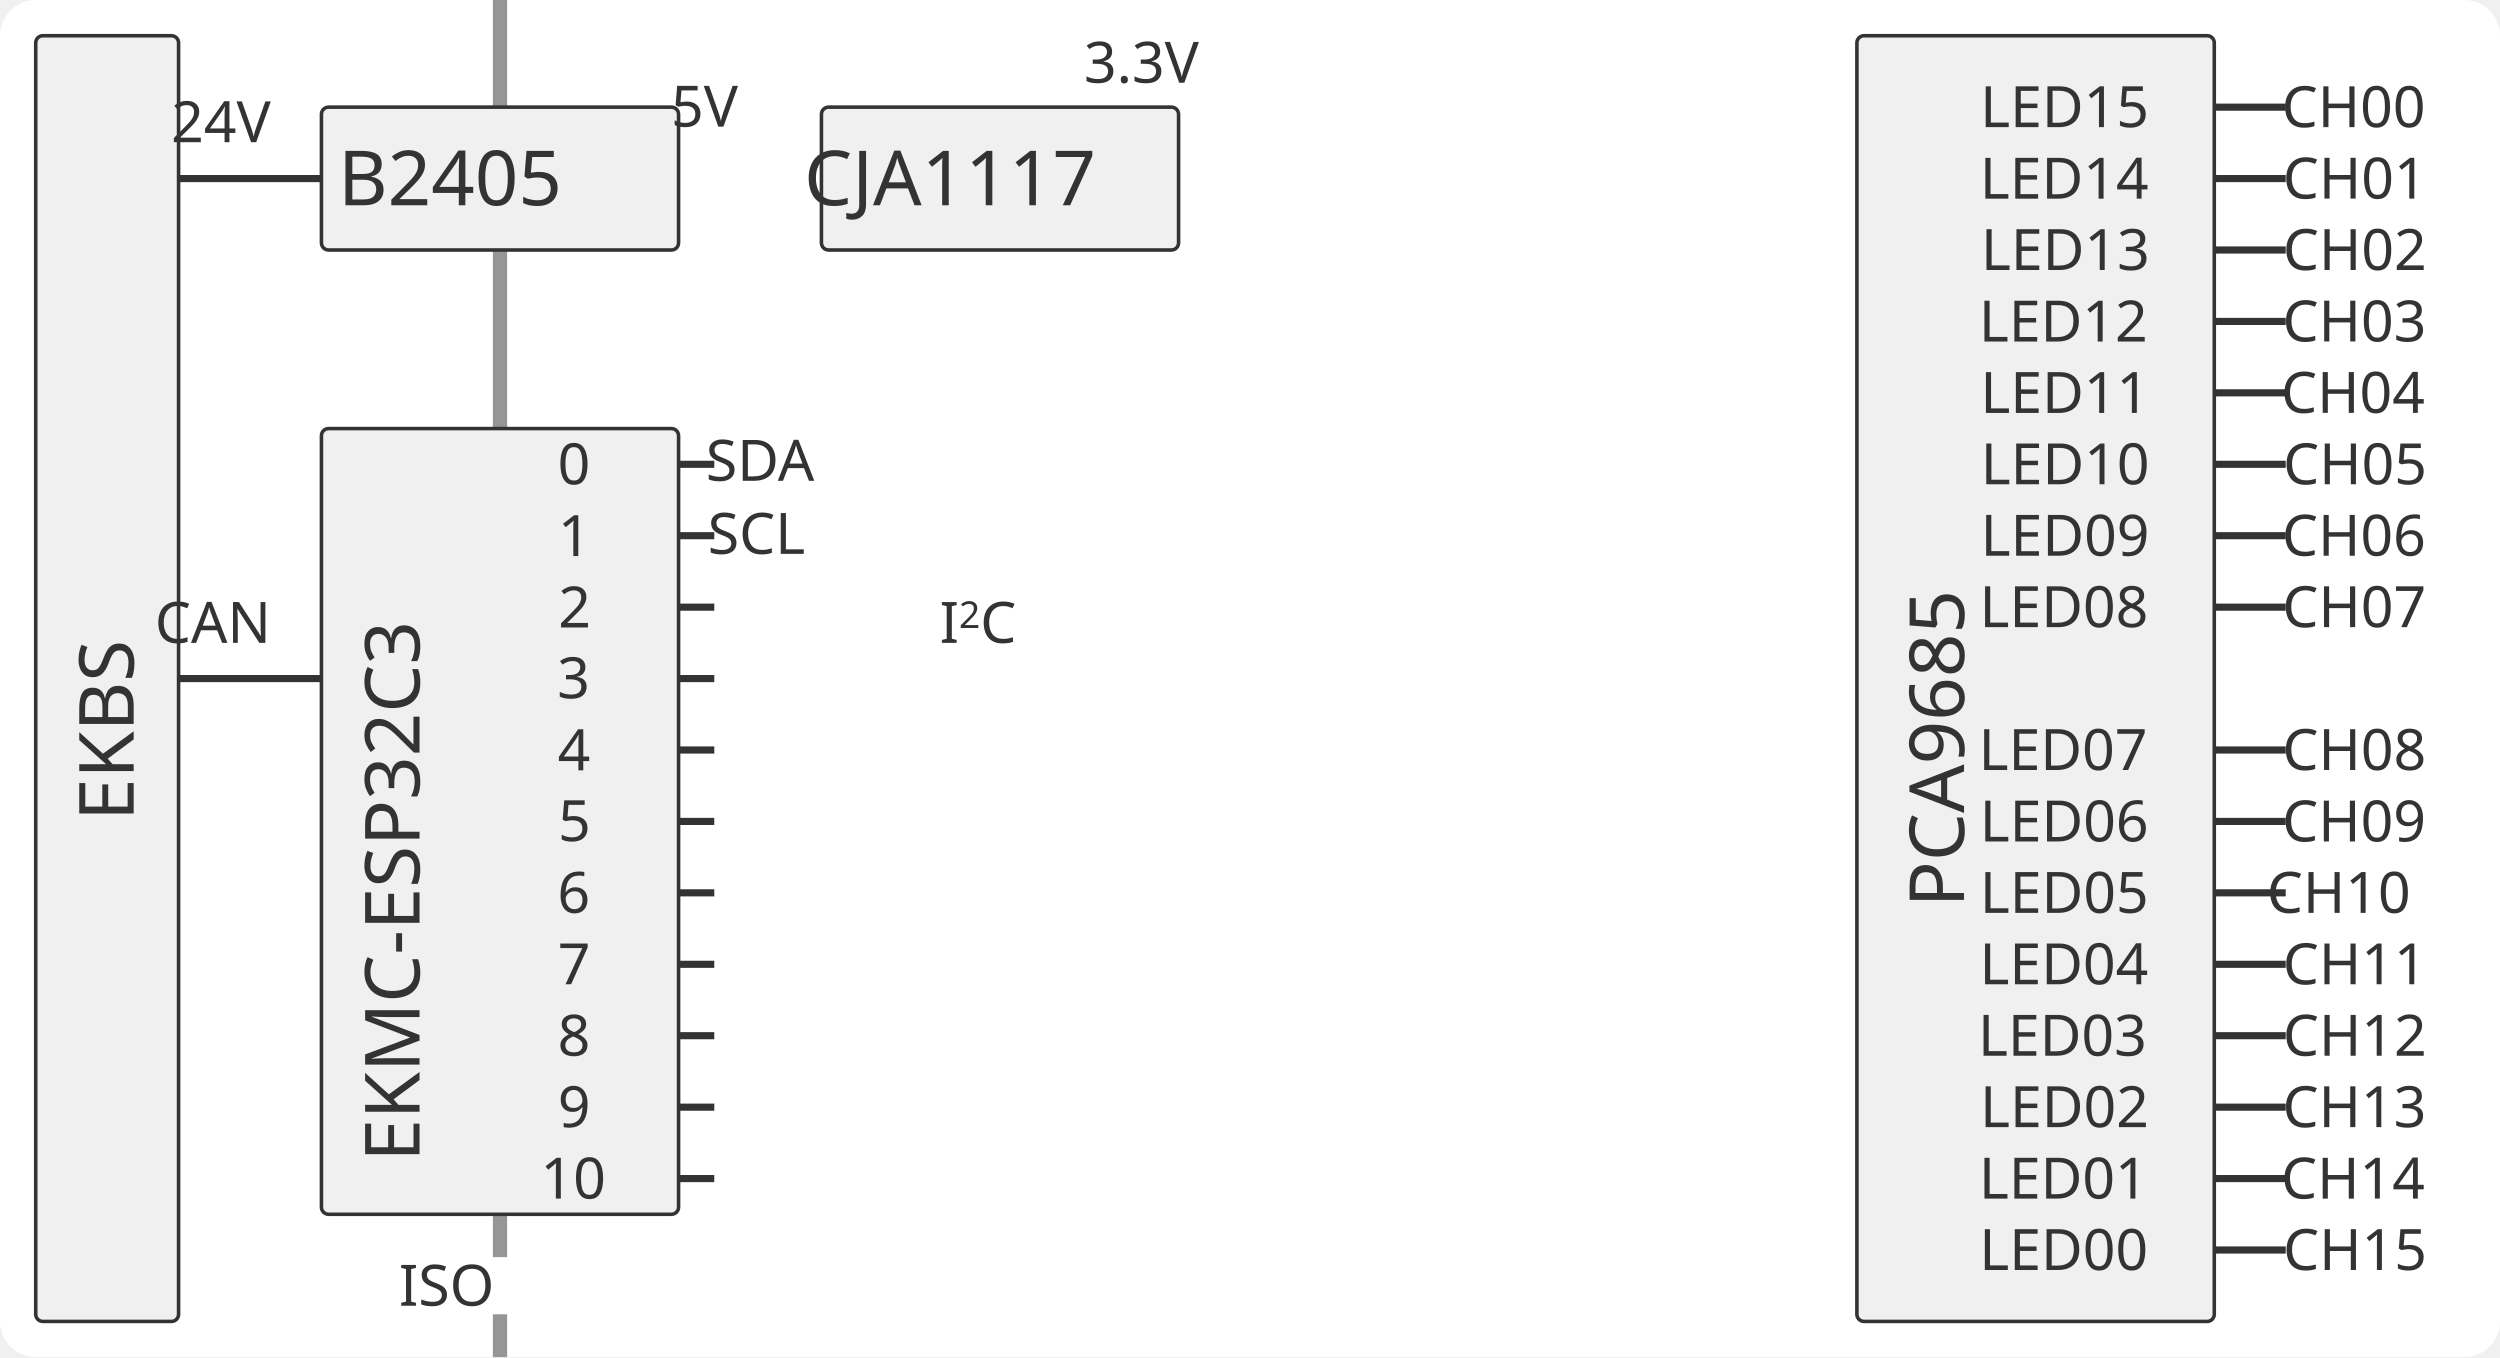
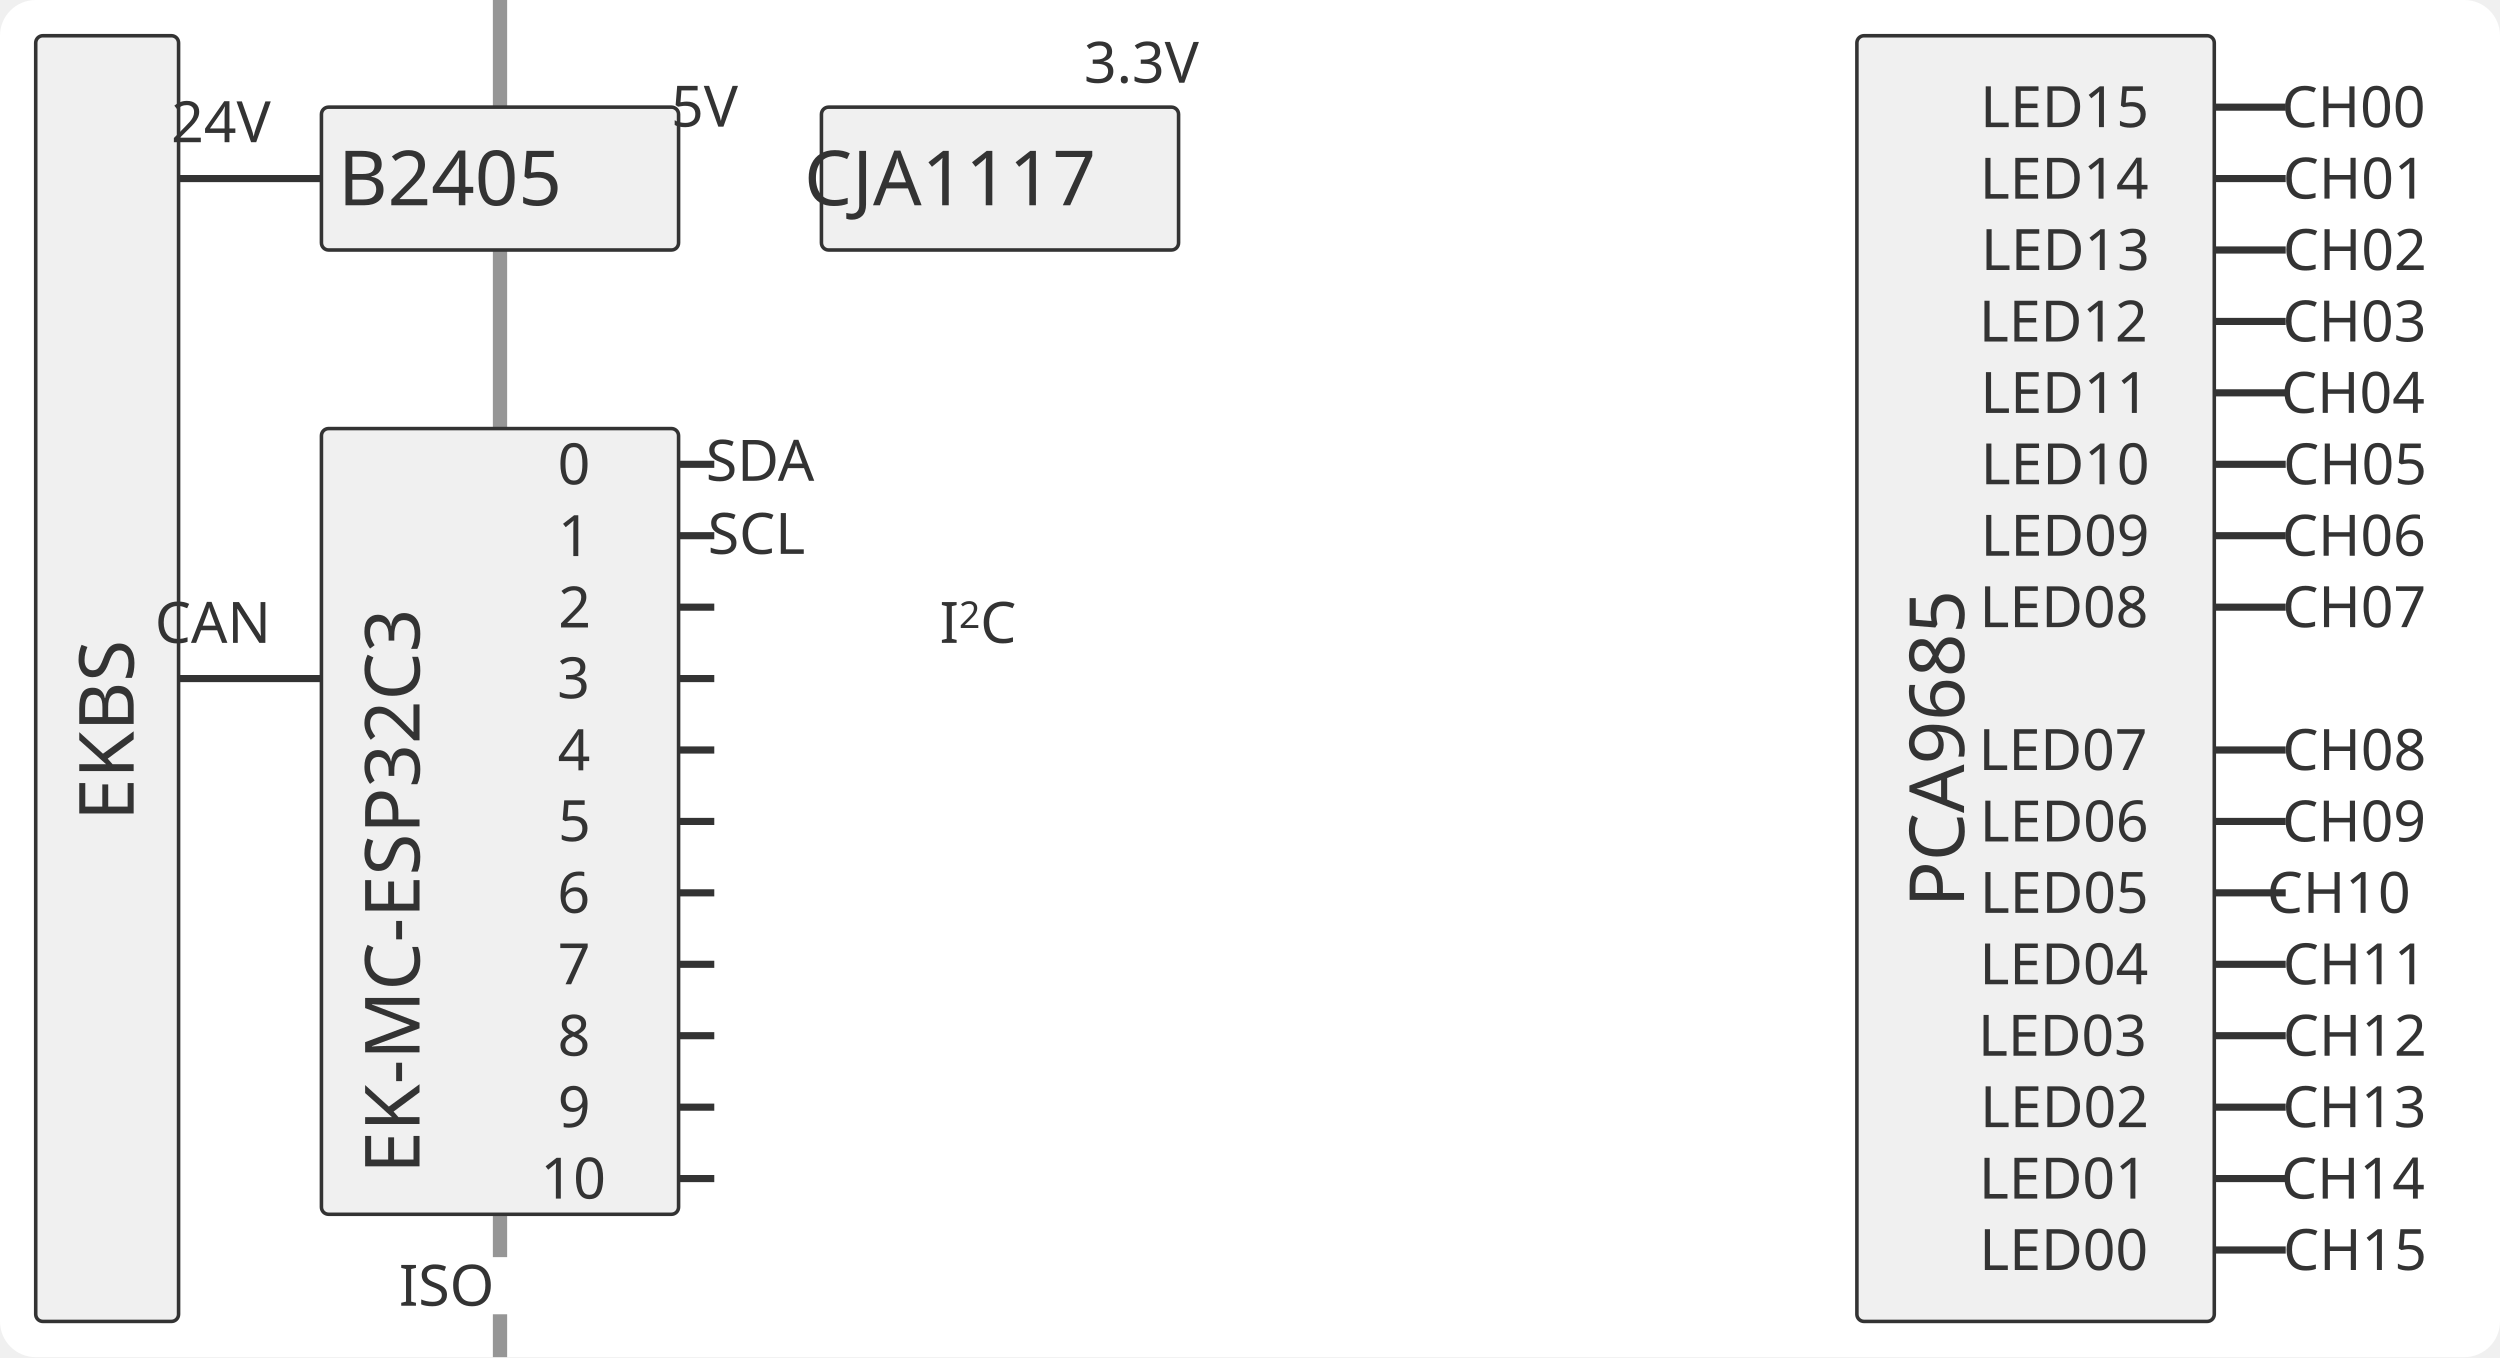
<svg xmlns="http://www.w3.org/2000/svg" width="700" height="380" viewBox="0 0 700 380" version="1.1" id="svg1">
  <defs id="defs1">
    <linearGradient id="linearGradient10">
      <stop style="stop-color:#f0f0f0;stop-opacity:1;" offset="0" id="stop11" />
      <stop style="stop-color:#f0f0f0;stop-opacity:0;" offset="1" id="stop12" />
    </linearGradient>
  </defs>
  <g id="layer2" transform="scale(1,0.9333333)" style="stroke-width:1.035">
    <rect style="fill:#ffffff;fill-opacity:1;stroke:none;stroke-width:0.104;stroke-linejoin:round;stroke-dasharray:none;stroke-opacity:1" id="rect4" width="700" height="407.143" x="0" y="0" ry="10.714" rx="10" />
  </g>
  <g id="layer1">
    <path style="fill:#f0f0f0;fill-opacity:1;stroke:#969696;stroke-width:4;stroke-linejoin:round;stroke-dasharray:none;stroke-opacity:1" d="M 140,0 V 380" id="path16" />
    <rect style="fill:#f0f0f0;fill-opacity:1;stroke:#333333;stroke-width:1;stroke-linejoin:round;stroke-dasharray:none;stroke-opacity:1" id="rect3" width="40" height="360" x="10" y="10" rx="2" ry="2" />
    <rect style="fill:#f0f0f0;fill-opacity:1;stroke:#333333;stroke-width:1;stroke-linejoin:round;stroke-dasharray:none;stroke-opacity:1" id="rect3-6" width="100" height="40" x="90" y="30" rx="2" ry="2" />
    <text xml:space="preserve" style="font-size:21.333px;line-height:1.3;font-family:'PT Sans';-inkscape-font-specification:'PT Sans, Normal';text-align:center;letter-spacing:0px;writing-mode:lr-tb;direction:ltr;text-anchor:middle;fill:#333333;fill-opacity:1;stroke:none;stroke-width:0.1;stroke-linejoin:round;stroke-dasharray:none;stroke-opacity:1" x="-190.64" y="37.424" id="text3" transform="rotate(-90)">
      <tspan id="tspan3" style="font-size:21.333px;fill:#333333;fill-opacity:1;stroke:none;stroke-width:0.1" x="-190.64" y="37.424">EKBS</tspan>
    </text>
    <text xml:space="preserve" style="stroke-width:0.104;font-size:16.562px;line-height:1.3;font-family:'PT Sans';-inkscape-font-specification:'PT Sans, Normal';text-align:center;letter-spacing:0px;writing-mode:lr-tb;direction:ltr;text-anchor:middle;fill:#333333;fill-opacity:1;stroke:none;stroke-linejoin:round;stroke-dasharray:none;stroke-opacity:1" x="72.457" y="186.318" id="text3-0-4-6-2-7-5-5-4-3" transform="scale(0.9660918)">
      <tspan id="tspan3-3-7-9-9-6-6-9-7-5" style="font-size:16.562px;fill:#333333;fill-opacity:1;stroke:none;stroke-width:0.104" x="72.457" y="186.318">CAN</tspan>
    </text>
    <text xml:space="preserve" style="font-size:16px;line-height:1.3;font-family:'PT Sans';-inkscape-font-specification:'PT Sans, Normal';text-align:center;letter-spacing:0px;writing-mode:lr-tb;direction:ltr;text-anchor:middle;fill:#333333;fill-opacity:1;stroke:none;stroke-width:0.1;stroke-linejoin:round;stroke-dasharray:none;stroke-opacity:1" x="222.216" y="155.086" id="text3-0-4-6-2-7-5-5-4-3-6">
      <tspan id="tspan3-3-7-9-9-6-6-9-7-5-1" style="font-size:16px;fill:#333333;fill-opacity:1;stroke:none;stroke-width:0.1" x="222.216" y="155.086">SCL</tspan>
    </text>
    <text xml:space="preserve" style="font-size:16px;line-height:1.3;font-family:'PT Sans';-inkscape-font-specification:'PT Sans, Normal';text-align:center;letter-spacing:0px;writing-mode:lr-tb;direction:ltr;text-anchor:middle;fill:#333333;fill-opacity:1;stroke:none;stroke-width:0.1;stroke-linejoin:round;stroke-dasharray:none;stroke-opacity:1" x="223.224" y="134.62" id="text3-0-4-6-2-7-5-5-4-3-6-9">
      <tspan id="tspan3-3-7-9-9-6-6-9-7-5-1-4" style="font-size:16px;fill:#333333;fill-opacity:1;stroke:none;stroke-width:0.1" x="223.224" y="134.62">SDA</tspan>
    </text>
    <text xml:space="preserve" style="font-size:21.333px;line-height:1.3;font-family:'PT Sans';-inkscape-font-specification:'PT Sans, Normal';text-align:center;letter-spacing:0px;writing-mode:lr-tb;direction:ltr;text-anchor:middle;fill:#333333;fill-opacity:1;stroke:none;stroke-width:0.1;stroke-linejoin:round;stroke-dasharray:none;stroke-opacity:1" x="139.872" y="57.467" id="text3-0-6-4">
      <tspan id="tspan3-3-5-5" style="font-size:21.333px;fill:#333333;fill-opacity:1;stroke:none;stroke-width:0.1" x="139.872" y="57.467">B2405</tspan>
    </text>
    <rect style="fill:#f0f0f0;fill-opacity:1;stroke:#333333;stroke-width:1;stroke-linejoin:round;stroke-dasharray:none;stroke-opacity:1" id="rect3-6-0" width="100" height="40" x="230" y="30" rx="2" ry="2" />
    <text xml:space="preserve" style="font-size:21.333px;line-height:1.3;font-family:'PT Sans';-inkscape-font-specification:'PT Sans, Normal';text-align:center;letter-spacing:0px;writing-mode:lr-tb;direction:ltr;text-anchor:middle;fill:#333333;fill-opacity:1;stroke:none;stroke-width:0.1;stroke-linejoin:round;stroke-dasharray:none;stroke-opacity:1" x="279.872" y="57.467" id="text3-0-6-4-6">
      <tspan id="tspan3-3-5-5-2" style="font-size:21.333px;fill:#333333;fill-opacity:1;stroke:none;stroke-width:0.1" x="279.872" y="57.467">CJA1117</tspan>
    </text>
    <text xml:space="preserve" style="font-size:16px;line-height:1.3;font-family:'PT Sans';-inkscape-font-specification:'PT Sans, Normal';text-align:center;letter-spacing:0px;writing-mode:lr-tb;direction:ltr;text-anchor:middle;fill:#333333;fill-opacity:1;stroke:none;stroke-width:0.1;stroke-linejoin:round;stroke-dasharray:none;stroke-opacity:1" x="207.672" y="35.461" id="text3-0-4-6-3-8-3-2">
      <tspan style="font-size:16px;fill:#333333;fill-opacity:1;stroke:none;stroke-width:0.1" x="207.672" y="35.461" id="tspan1">5V</tspan>
    </text>
    <text xml:space="preserve" style="font-size:16px;line-height:1.3;font-family:'PT Sans';-inkscape-font-specification:'PT Sans, Normal';text-align:center;letter-spacing:0px;writing-mode:lr-tb;direction:ltr;text-anchor:middle;fill:#333333;fill-opacity:1;stroke:none;stroke-width:0.1;stroke-linejoin:round;stroke-dasharray:none;stroke-opacity:1" x="330" y="23.162" id="text3-0-4-6-3-8-3-2-9">
      <tspan style="font-size:16px;fill:#333333;fill-opacity:1;stroke:none;stroke-width:0.1" x="330" y="23.162" id="tspan1-2">3.3V</tspan>
    </text>
    <text xml:space="preserve" style="font-size:16px;line-height:1.3;font-family:'PT Sans';-inkscape-font-specification:'PT Sans, Normal';text-align:center;letter-spacing:0px;writing-mode:lr-tb;direction:ltr;text-anchor:middle;fill:#333333;fill-opacity:1;stroke:none;stroke-width:0.1;stroke-linejoin:round;stroke-dasharray:none;stroke-opacity:1" x="72.272" y="39.824" id="text3-0-4-6-3-8-3-2-4">
      <tspan style="font-size:16px;fill:#333333;fill-opacity:1;stroke:none;stroke-width:0.1" x="72.272" y="39.824" id="tspan1-7-8">24V</tspan>
    </text>
    <text xml:space="preserve" style="font-size:16px;line-height:1.3;font-family:'PT Sans';-inkscape-font-specification:'PT Sans, Normal';text-align:center;letter-spacing:0px;writing-mode:lr-tb;direction:ltr;text-anchor:middle;fill:#333333;fill-opacity:1;stroke:none;stroke-width:0.1;stroke-linejoin:round;stroke-dasharray:none;stroke-opacity:1" x="669.408" y="35.6" id="text3-0-4-6-2-7">
      <tspan id="tspan3-3-7-9-9-6" style="font-size:16px;fill:#333333;fill-opacity:1;stroke:none;stroke-width:0.1" x="669.408" y="35.6">CH00</tspan>
    </text>
    <text xml:space="preserve" style="font-size:16px;line-height:1.3;font-family:'PT Sans';-inkscape-font-specification:'PT Sans, Normal';text-align:center;letter-spacing:0px;writing-mode:lr-tb;direction:ltr;text-anchor:middle;fill:#333333;fill-opacity:1;stroke:none;stroke-width:0.1;stroke-linejoin:round;stroke-dasharray:none;stroke-opacity:1" x="669.72" y="55.6" id="text3-0-4-6-2-7-59">
      <tspan id="tspan3-3-7-9-9-6-3" style="font-size:16px;fill:#333333;fill-opacity:1;stroke:none;stroke-width:0.1" x="669.72" y="55.6">CH01</tspan>
    </text>
    <text xml:space="preserve" style="font-size:16px;line-height:1.3;font-family:'PT Sans';-inkscape-font-specification:'PT Sans, Normal';text-align:center;letter-spacing:0px;writing-mode:lr-tb;direction:ltr;text-anchor:middle;fill:#333333;fill-opacity:1;stroke:none;stroke-width:0.1;stroke-linejoin:round;stroke-dasharray:none;stroke-opacity:1" x="669.744" y="75.6" id="text3-0-4-6-2-7-8">
      <tspan id="tspan3-3-7-9-9-6-35" style="font-size:16px;fill:#333333;fill-opacity:1;stroke:none;stroke-width:0.1" x="669.744" y="75.6">CH02</tspan>
    </text>
    <text xml:space="preserve" style="font-size:16px;line-height:1.3;font-family:'PT Sans';-inkscape-font-specification:'PT Sans, Normal';text-align:center;letter-spacing:0px;writing-mode:lr-tb;direction:ltr;text-anchor:middle;fill:#333333;fill-opacity:1;stroke:none;stroke-width:0.1;stroke-linejoin:round;stroke-dasharray:none;stroke-opacity:1" x="669.648" y="95.6" id="text3-0-4-6-2-7-0">
      <tspan id="tspan3-3-7-9-9-6-7" style="font-size:16px;fill:#333333;fill-opacity:1;stroke:none;stroke-width:0.1" x="669.648" y="95.6">CH03</tspan>
    </text>
    <text xml:space="preserve" style="font-size:16px;line-height:1.3;font-family:'PT Sans';-inkscape-font-specification:'PT Sans, Normal';text-align:center;letter-spacing:0px;writing-mode:lr-tb;direction:ltr;text-anchor:middle;fill:#333333;fill-opacity:1;stroke:none;stroke-width:0.1;stroke-linejoin:round;stroke-dasharray:none;stroke-opacity:1" x="669.232" y="115.6" id="text3-0-4-6-2-7-1">
      <tspan id="tspan3-3-7-9-9-6-5" style="font-size:16px;fill:#333333;fill-opacity:1;stroke:none;stroke-width:0.1" x="669.232" y="115.6">CH04</tspan>
    </text>
    <text xml:space="preserve" style="font-size:16px;line-height:1.3;font-family:'PT Sans';-inkscape-font-specification:'PT Sans, Normal';text-align:center;letter-spacing:0px;writing-mode:lr-tb;direction:ltr;text-anchor:middle;fill:#333333;fill-opacity:1;stroke:none;stroke-width:0.1;stroke-linejoin:round;stroke-dasharray:none;stroke-opacity:1" x="669.808" y="135.6" id="text3-0-4-6-2-7-81">
      <tspan id="tspan3-3-7-9-9-6-2" style="font-size:16px;fill:#333333;fill-opacity:1;stroke:none;stroke-width:0.1" x="669.808" y="135.6">CH05</tspan>
    </text>
    <text xml:space="preserve" style="font-size:16px;line-height:1.3;font-family:'PT Sans';-inkscape-font-specification:'PT Sans, Normal';text-align:center;letter-spacing:0px;writing-mode:lr-tb;direction:ltr;text-anchor:middle;fill:#333333;fill-opacity:1;stroke:none;stroke-width:0.1;stroke-linejoin:round;stroke-dasharray:none;stroke-opacity:1" x="669.488" y="155.6" id="text3-0-4-6-2-7-04">
      <tspan id="tspan3-3-7-9-9-6-27" style="font-size:16px;fill:#333333;fill-opacity:1;stroke:none;stroke-width:0.1" x="669.488" y="155.6">CH06</tspan>
    </text>
    <text xml:space="preserve" style="font-size:16px;line-height:1.3;font-family:'PT Sans';-inkscape-font-specification:'PT Sans, Normal';text-align:center;letter-spacing:0px;writing-mode:lr-tb;direction:ltr;text-anchor:middle;fill:#333333;fill-opacity:1;stroke:none;stroke-width:0.1;stroke-linejoin:round;stroke-dasharray:none;stroke-opacity:1" x="669.592" y="175.6" id="text3-0-4-6-2-7-80">
      <tspan id="tspan3-3-7-9-9-6-37" style="font-size:16px;fill:#333333;fill-opacity:1;stroke:none;stroke-width:0.1" x="669.592" y="175.6">CH07</tspan>
    </text>
    <text xml:space="preserve" style="font-size:16px;line-height:1.3;font-family:'PT Sans';-inkscape-font-specification:'PT Sans, Normal';text-align:center;letter-spacing:0px;writing-mode:lr-tb;direction:ltr;text-anchor:middle;fill:#333333;fill-opacity:1;stroke:none;stroke-width:0.1;stroke-linejoin:round;stroke-dasharray:none;stroke-opacity:1" x="669.608" y="215.6" id="text3-0-4-6-2-7-80-2">
      <tspan id="tspan3-3-7-9-9-6-37-9" style="font-size:16px;fill:#333333;fill-opacity:1;stroke:none;stroke-width:0.1" x="669.608" y="215.6">CH08</tspan>
    </text>
    <text xml:space="preserve" style="font-size:16px;line-height:1.3;font-family:'PT Sans';-inkscape-font-specification:'PT Sans, Normal';text-align:center;letter-spacing:0px;writing-mode:lr-tb;direction:ltr;text-anchor:middle;fill:#333333;fill-opacity:1;stroke:none;stroke-width:0.1;stroke-linejoin:round;stroke-dasharray:none;stroke-opacity:1" x="669.544" y="235.6" id="text3-0-4-6-2-7-80-2-8">
      <tspan id="tspan3-3-7-9-9-6-37-9-5" style="font-size:16px;fill:#333333;fill-opacity:1;stroke:none;stroke-width:0.1" x="669.544" y="235.6">CH09</tspan>
    </text>
    <text xml:space="preserve" style="font-size:16px;line-height:1.3;font-family:'PT Sans';-inkscape-font-specification:'PT Sans, Normal';text-align:center;letter-spacing:0px;writing-mode:lr-tb;direction:ltr;text-anchor:middle;fill:#333333;fill-opacity:1;stroke:none;stroke-width:0.1;stroke-linejoin:round;stroke-dasharray:none;stroke-opacity:1" x="284.233" y="180" id="text3-0-4-6-2-7-5-5-4-3-7">
      <tspan id="tspan3-3-7-9-9-6-6-9-7-5-0" style="font-size:16px;fill:#333333;fill-opacity:1;stroke:none;stroke-width:0.1" x="284.233" y="180">I<tspan style="font-size:65%;baseline-shift:super" id="tspan5-6-9">2</tspan>C</tspan>
    </text>
    <path style="fill:none;fill-opacity:1;stroke:#333333;stroke-width:2;stroke-linejoin:round;stroke-dasharray:none;stroke-opacity:1" d="M 50.247,50 H 90" id="path6-68-0-14-04-6" />
    <path style="fill:none;fill-opacity:1;stroke:#333333;stroke-width:2;stroke-linejoin:round;stroke-dasharray:none;stroke-opacity:1" d="M 50,190 H 90" id="path6-68-0-14-04-6-8" />
    <g id="g2" transform="translate(-315,-332.6257)">
      <rect style="fill:#ffffff;fill-opacity:1;stroke:none;stroke-width:4;stroke-linejoin:round" id="rect2" width="30" height="16" x="440" y="684.626" rx="3.78" ry="3.78" />
      <text xml:space="preserve" style="font-size:16px;line-height:1.3;font-family:'PT Sans';-inkscape-font-specification:'PT Sans, Normal';text-align:center;letter-spacing:0px;writing-mode:lr-tb;direction:ltr;text-anchor:middle;fill:#333333;fill-opacity:1;stroke:none;stroke-width:0.1;stroke-linejoin:round;stroke-dasharray:none;stroke-opacity:1" x="454.616" y="698.226" id="text3-0-4-6-3-8">
        <tspan id="tspan3-3-7-9-5-8" style="font-size:16px;fill:#333333;fill-opacity:1;stroke:none;stroke-width:0.1" x="454.616" y="698.226">ISO</tspan>
      </text>
    </g>
    <path style="fill:none;fill-opacity:1;stroke:#333333;stroke-width:2;stroke-linejoin:round;stroke-dasharray:none;stroke-opacity:1" d="m 620,30 h 20" id="path6-68-0-14-04-71-9" />
    <path style="fill:none;fill-opacity:1;stroke:#333333;stroke-width:2;stroke-linejoin:round;stroke-dasharray:none;stroke-opacity:1" d="M 620,50 H 640" id="path6-68-0-14-04-71-9-5" />
    <g id="g1" transform="translate(159.9289)">
      <rect style="fill:#f0f0f0;fill-opacity:1;stroke:#333333;stroke-width:1;stroke-linejoin:round;stroke-dasharray:none;stroke-opacity:1" id="rect3-7" width="360" height="100.071" x="-370" y="360" rx="2" ry="2" transform="rotate(-90)" />
      <text xml:space="preserve" style="font-size:21.333px;line-height:1.3;font-family:'PT Sans';-inkscape-font-specification:'PT Sans, Normal';text-align:center;letter-spacing:0px;writing-mode:lr-tb;direction:ltr;text-anchor:middle;fill:#333333;fill-opacity:1;stroke:none;stroke-width:0.1;stroke-linejoin:round;stroke-dasharray:none;stroke-opacity:1" x="-190.203" y="390" id="text3-0" transform="rotate(-90)">
        <tspan id="tspan3-3" style="font-size:21.333px;fill:#333333;fill-opacity:1;stroke:none;stroke-width:0.1" x="-190.203" y="390">PCA9685</tspan>
      </text>
      <text xml:space="preserve" style="font-size:16px;line-height:1.3;font-family:'PT Sans';-inkscape-font-specification:'PT Sans, Normal';text-align:center;letter-spacing:0px;writing-mode:lr-tb;direction:ltr;text-anchor:middle;fill:#333333;fill-opacity:1;stroke:none;stroke-width:0.1;stroke-linejoin:round;stroke-dasharray:none;stroke-opacity:1" x="432.361" y="95.624" id="text3-0-4-6-2-7-2-3">
        <tspan id="tspan3-3-7-9-9-6-76-5" style="font-size:16px;fill:#333333;fill-opacity:1;stroke:none;stroke-width:0.1" x="432.361" y="95.624">LED12</tspan>
      </text>
      <text xml:space="preserve" style="font-size:16px;line-height:1.3;font-family:'PT Sans';-inkscape-font-specification:'PT Sans, Normal';text-align:center;letter-spacing:0px;writing-mode:lr-tb;direction:ltr;text-anchor:middle;fill:#333333;fill-opacity:1;stroke:none;stroke-width:0.1;stroke-linejoin:round;stroke-dasharray:none;stroke-opacity:1" x="432.849" y="155.6" id="text3-0-4-6-2-7-2-3-2">
        <tspan id="tspan3-3-7-9-9-6-76-5-7" style="font-size:16px;fill:#333333;fill-opacity:1;stroke:none;stroke-width:0.1" x="432.849" y="155.6">LED09</tspan>
      </text>
      <text xml:space="preserve" style="font-size:16px;line-height:1.3;font-family:'PT Sans';-inkscape-font-specification:'PT Sans, Normal';text-align:center;letter-spacing:0px;writing-mode:lr-tb;direction:ltr;text-anchor:middle;fill:#333333;fill-opacity:1;stroke:none;stroke-width:0.1;stroke-linejoin:round;stroke-dasharray:none;stroke-opacity:1" x="432.617" y="55.624" id="text3-0-4-6-2-7-2-3-0">
        <tspan id="tspan3-3-7-9-9-6-76-5-6" style="font-size:16px;fill:#333333;fill-opacity:1;stroke:none;stroke-width:0.1" x="432.617" y="55.624">LED14</tspan>
      </text>
      <text xml:space="preserve" style="font-size:16px;line-height:1.3;font-family:'PT Sans';-inkscape-font-specification:'PT Sans, Normal';text-align:center;letter-spacing:0px;writing-mode:lr-tb;direction:ltr;text-anchor:middle;fill:#333333;fill-opacity:1;stroke:none;stroke-width:0.1;stroke-linejoin:round;stroke-dasharray:none;stroke-opacity:1" x="432.873" y="135.6" id="text3-0-4-6-2-7-2-3-0-7">
        <tspan id="tspan3-3-7-9-9-6-76-5-6-5" style="font-size:16px;fill:#333333;fill-opacity:1;stroke:none;stroke-width:0.1" x="432.873" y="135.6">LED10</tspan>
      </text>
      <text xml:space="preserve" style="font-size:16px;line-height:1.3;font-family:'PT Sans';-inkscape-font-specification:'PT Sans, Normal';text-align:center;letter-spacing:0px;writing-mode:lr-tb;direction:ltr;text-anchor:middle;fill:#333333;fill-opacity:1;stroke:none;stroke-width:0.1;stroke-linejoin:round;stroke-dasharray:none;stroke-opacity:1" x="432.937" y="75.6" id="text3-0-4-6-2-7-2-3-7">
        <tspan id="tspan3-3-7-9-9-6-76-5-9" style="font-size:16px;fill:#333333;fill-opacity:1;stroke:none;stroke-width:0.1" x="432.937" y="75.6">LED13</tspan>
      </text>
      <text xml:space="preserve" style="font-size:16px;line-height:1.3;font-family:'PT Sans';-inkscape-font-specification:'PT Sans, Normal';text-align:center;letter-spacing:0px;writing-mode:lr-tb;direction:ltr;text-anchor:middle;fill:#333333;fill-opacity:1;stroke:none;stroke-width:0.1;stroke-linejoin:round;stroke-dasharray:none;stroke-opacity:1" x="432.721" y="35.6" id="text3-0-4-6-2-7-2-3-0-9">
        <tspan id="tspan3-3-7-9-9-6-76-5-6-7" style="font-size:16px;fill:#333333;fill-opacity:1;stroke:none;stroke-width:0.1" x="432.721" y="35.6">LED15</tspan>
      </text>
      <text xml:space="preserve" style="font-size:16px;line-height:1.3;font-family:'PT Sans';-inkscape-font-specification:'PT Sans, Normal';text-align:center;letter-spacing:0px;writing-mode:lr-tb;direction:ltr;text-anchor:middle;fill:#333333;fill-opacity:1;stroke:none;stroke-width:0.1;stroke-linejoin:round;stroke-dasharray:none;stroke-opacity:1" x="432.288" y="215.6" id="text3-0-4-6-2-7-2-3-0-9-2">
        <tspan id="tspan3-3-7-9-9-6-76-5-6-7-0" style="font-size:16px;fill:#333333;fill-opacity:1;stroke:none;stroke-width:0.1" x="432.288" y="215.6">LED07</tspan>
      </text>
      <text xml:space="preserve" style="font-size:16px;line-height:1.3;font-family:'PT Sans';-inkscape-font-specification:'PT Sans, Normal';text-align:center;letter-spacing:0px;writing-mode:lr-tb;direction:ltr;text-anchor:middle;fill:#333333;fill-opacity:1;stroke:none;stroke-width:0.1;stroke-linejoin:round;stroke-dasharray:none;stroke-opacity:1" x="432.6" y="235.6" id="text3-0-4-6-2-7-2-3-0-9-2-9">
        <tspan id="tspan3-3-7-9-9-6-76-5-6-7-0-2" style="font-size:16px;fill:#333333;fill-opacity:1;stroke:none;stroke-width:0.1" x="432.6" y="235.6">LED06</tspan>
      </text>
      <text xml:space="preserve" style="font-size:16px;line-height:1.3;font-family:'PT Sans';-inkscape-font-specification:'PT Sans, Normal';text-align:center;letter-spacing:0px;writing-mode:lr-tb;direction:ltr;text-anchor:middle;fill:#333333;fill-opacity:1;stroke:none;stroke-width:0.1;stroke-linejoin:round;stroke-dasharray:none;stroke-opacity:1" x="432.537" y="175.6" id="text3-0-4-6-2-7-2-3-0-93">
        <tspan id="tspan3-3-7-9-9-6-76-5-6-1" style="font-size:16px;fill:#333333;fill-opacity:1;stroke:none;stroke-width:0.1" x="432.537" y="175.6">LED08</tspan>
      </text>
      <text xml:space="preserve" style="font-size:16px;line-height:1.3;font-family:'PT Sans';-inkscape-font-specification:'PT Sans, Normal';text-align:center;letter-spacing:0px;writing-mode:lr-tb;direction:ltr;text-anchor:middle;fill:#333333;fill-opacity:1;stroke:none;stroke-width:0.1;stroke-linejoin:round;stroke-dasharray:none;stroke-opacity:1" x="432.777" y="115.624" id="text3-0-4-6-2-7-2-3-0-4">
        <tspan id="tspan3-3-7-9-9-6-76-5-6-50" style="font-size:16px;fill:#333333;fill-opacity:1;stroke:none;stroke-width:0.1" x="432.777" y="115.624">LED11</tspan>
      </text>
      <text xml:space="preserve" style="font-size:16px;line-height:1.3;font-family:'PT Sans';-inkscape-font-specification:'PT Sans, Normal';text-align:center;letter-spacing:0px;writing-mode:lr-tb;direction:ltr;text-anchor:middle;fill:#333333;fill-opacity:1;stroke:none;stroke-width:0.1;stroke-linejoin:round;stroke-dasharray:none;stroke-opacity:1" x="432.624" y="255.6" id="text3-0-4-6-2-7-2-3-0-9-2-3">
        <tspan id="tspan3-3-7-9-9-6-76-5-6-7-0-6" style="font-size:16px;fill:#333333;fill-opacity:1;stroke:none;stroke-width:0.1" x="432.624" y="255.6">LED05</tspan>
      </text>
      <text xml:space="preserve" style="font-size:16px;line-height:1.3;font-family:'PT Sans';-inkscape-font-specification:'PT Sans, Normal';text-align:center;letter-spacing:0px;writing-mode:lr-tb;direction:ltr;text-anchor:middle;fill:#333333;fill-opacity:1;stroke:none;stroke-width:0.1;stroke-linejoin:round;stroke-dasharray:none;stroke-opacity:1" x="432.528" y="275.6" id="text3-0-4-6-2-7-2-3-0-9-2-3-4">
        <tspan id="tspan3-3-7-9-9-6-76-5-6-7-0-6-3" style="font-size:16px;fill:#333333;fill-opacity:1;stroke:none;stroke-width:0.1" x="432.528" y="275.6">LED04</tspan>
      </text>
      <text xml:space="preserve" style="font-size:16px;line-height:1.3;font-family:'PT Sans';-inkscape-font-specification:'PT Sans, Normal';text-align:center;letter-spacing:0px;writing-mode:lr-tb;direction:ltr;text-anchor:middle;fill:#333333;fill-opacity:1;stroke:none;stroke-width:0.1;stroke-linejoin:round;stroke-dasharray:none;stroke-opacity:1" x="432.112" y="295.6" id="text3-0-4-6-2-7-2-3-0-9-2-3-4-0">
        <tspan id="tspan3-3-7-9-9-6-76-5-6-7-0-6-3-4" style="font-size:16px;fill:#333333;fill-opacity:1;stroke:none;stroke-width:0.1" x="432.112" y="295.6">LED03</tspan>
      </text>
      <text xml:space="preserve" style="font-size:16px;line-height:1.3;font-family:'PT Sans';-inkscape-font-specification:'PT Sans, Normal';text-align:center;letter-spacing:0px;writing-mode:lr-tb;direction:ltr;text-anchor:middle;fill:#333333;fill-opacity:1;stroke:none;stroke-width:0.1;stroke-linejoin:round;stroke-dasharray:none;stroke-opacity:1" x="432.688" y="315.6" id="text3-0-4-6-2-7-2-3-0-9-2-3-4-7">
        <tspan id="tspan3-3-7-9-9-6-76-5-6-7-0-6-3-7" style="font-size:16px;fill:#333333;fill-opacity:1;stroke:none;stroke-width:0.1" x="432.688" y="315.6">LED02</tspan>
      </text>
      <text xml:space="preserve" style="font-size:16px;line-height:1.3;font-family:'PT Sans';-inkscape-font-specification:'PT Sans, Normal';text-align:center;letter-spacing:0px;writing-mode:lr-tb;direction:ltr;text-anchor:middle;fill:#333333;fill-opacity:1;stroke:none;stroke-width:0.1;stroke-linejoin:round;stroke-dasharray:none;stroke-opacity:1" x="432.368" y="335.6" id="text3-0-4-6-2-7-2-3-0-9-2-3-4-3">
        <tspan id="tspan3-3-7-9-9-6-76-5-6-7-0-6-3-0" style="font-size:16px;fill:#333333;fill-opacity:1;stroke:none;stroke-width:0.1" x="432.368" y="335.6">LED01</tspan>
      </text>
      <text xml:space="preserve" style="font-size:16px;line-height:1.3;font-family:'PT Sans';-inkscape-font-specification:'PT Sans, Normal';text-align:center;letter-spacing:0px;writing-mode:lr-tb;direction:ltr;text-anchor:middle;fill:#333333;fill-opacity:1;stroke:none;stroke-width:0.1;stroke-linejoin:round;stroke-dasharray:none;stroke-opacity:1" x="432.472" y="355.6" id="text3-0-4-6-2-7-2-3-0-9-2-3-4-05">
        <tspan id="tspan3-3-7-9-9-6-76-5-6-7-0-6-3-9" style="font-size:16px;fill:#333333;fill-opacity:1;stroke:none;stroke-width:0.1" x="432.472" y="355.6">LED00</tspan>
      </text>
    </g>
    <g id="layer1-3" transform="translate(-0.59198,40.2312)">
      <text xml:space="preserve" style="font-size:16px;line-height:1.3;font-family:'PT Sans';-inkscape-font-specification:'PT Sans, Normal';text-align:center;letter-spacing:0px;writing-mode:lr-tb;direction:ltr;text-anchor:middle;fill:#333333;fill-opacity:1;stroke:none;stroke-width:0.1;stroke-linejoin:round;stroke-dasharray:none;stroke-opacity:1" x="670" y="215.369" id="text3-0-4-6-2-7-80-2-85">
        <tspan id="tspan3-3-7-9-9-6-37-9-6" style="font-size:16px;fill:#333333;fill-opacity:1;stroke:none;stroke-width:0.1" x="670" y="215.369">CH10</tspan>
      </text>
    </g>
    <text xml:space="preserve" style="font-size:16px;line-height:1.3;font-family:'PT Sans';-inkscape-font-specification:'PT Sans, Normal';text-align:center;letter-spacing:0px;writing-mode:lr-tb;direction:ltr;text-anchor:middle;fill:#333333;fill-opacity:1;stroke:none;stroke-width:0.1;stroke-linejoin:round;stroke-dasharray:none;stroke-opacity:1" x="669.72" y="275.6" id="text3-0-4-6-2-7-80-2-84">
      <tspan id="tspan3-3-7-9-9-6-37-9-8" style="font-size:16px;fill:#333333;fill-opacity:1;stroke:none;stroke-width:0.1" x="669.72" y="275.6">CH11</tspan>
    </text>
    <text xml:space="preserve" style="font-size:16px;line-height:1.3;font-family:'PT Sans';-inkscape-font-specification:'PT Sans, Normal';text-align:center;letter-spacing:0px;writing-mode:lr-tb;direction:ltr;text-anchor:middle;fill:#333333;fill-opacity:1;stroke:none;stroke-width:0.1;stroke-linejoin:round;stroke-dasharray:none;stroke-opacity:1" x="669.744" y="295.6" id="text3-0-4-6-2-7-80-2-4">
      <tspan id="tspan3-3-7-9-9-6-37-9-4" style="font-size:16px;fill:#333333;fill-opacity:1;stroke:none;stroke-width:0.1" x="669.744" y="295.6">CH12</tspan>
    </text>
    <text xml:space="preserve" style="font-size:16px;line-height:1.3;font-family:'PT Sans';-inkscape-font-specification:'PT Sans, Normal';text-align:center;letter-spacing:0px;writing-mode:lr-tb;direction:ltr;text-anchor:middle;fill:#333333;fill-opacity:1;stroke:none;stroke-width:0.1;stroke-linejoin:round;stroke-dasharray:none;stroke-opacity:1" x="669.648" y="315.6" id="text3-0-4-6-2-7-80-2-3">
      <tspan id="tspan3-3-7-9-9-6-37-9-1" style="font-size:16px;fill:#333333;fill-opacity:1;stroke:none;stroke-width:0.1" x="669.648" y="315.6">CH13</tspan>
    </text>
    <text xml:space="preserve" style="font-size:16px;line-height:1.3;font-family:'PT Sans';-inkscape-font-specification:'PT Sans, Normal';text-align:center;letter-spacing:0px;writing-mode:lr-tb;direction:ltr;text-anchor:middle;fill:#333333;fill-opacity:1;stroke:none;stroke-width:0.1;stroke-linejoin:round;stroke-dasharray:none;stroke-opacity:1" x="669.232" y="335.6" id="text3-0-4-6-2-7-80-2-2">
      <tspan id="tspan3-3-7-9-9-6-37-9-17" style="font-size:16px;fill:#333333;fill-opacity:1;stroke:none;stroke-width:0.1" x="669.232" y="335.6">CH14</tspan>
    </text>
    <text xml:space="preserve" style="font-size:16px;line-height:1.3;font-family:'PT Sans';-inkscape-font-specification:'PT Sans, Normal';text-align:center;letter-spacing:0px;writing-mode:lr-tb;direction:ltr;text-anchor:middle;fill:#333333;fill-opacity:1;stroke:none;stroke-width:0.1;stroke-linejoin:round;stroke-dasharray:none;stroke-opacity:1" x="669.808" y="355.6" id="text3-0-4-6-2-7-80-2-1">
      <tspan id="tspan3-3-7-9-9-6-37-9-85" style="font-size:16px;fill:#333333;fill-opacity:1;stroke:none;stroke-width:0.1" x="669.808" y="355.6">CH15</tspan>
    </text>
    <g id="g1-3" transform="translate(0,-30)">
      <rect style="fill:#f0f0f0;fill-opacity:1;stroke:#333333;stroke-width:1;stroke-linejoin:round;stroke-dasharray:none;stroke-opacity:1" id="rect3-5" width="100" height="220" x="90" y="150" rx="2" ry="2" />
      <text xml:space="preserve" style="font-size:21.333px;line-height:1.3;font-family:'PT Sans';-inkscape-font-specification:'PT Sans, Normal';text-align:center;letter-spacing:0px;writing-mode:lr-tb;direction:ltr;text-anchor:middle;fill:#333333;fill-opacity:1;stroke:none;stroke-width:0.1;stroke-linejoin:round;stroke-dasharray:none;stroke-opacity:1" x="-260.128" y="117.467" id="text3-6" transform="rotate(-90)">
-         <tspan id="tspan3-2" style="font-size:21.333px;fill:#333333;fill-opacity:1;stroke:none;stroke-width:0.1" x="-260.128" y="117.467">EKMC-ESP32C3</tspan>
+         <tspan id="tspan3-2" style="font-size:21.333px;fill:#333333;fill-opacity:1;stroke:none;stroke-width:0.1" x="-260.128" y="117.467">EK-MC-ESP32C3</tspan>
      </text>
      <text xml:space="preserve" style="font-size:16px;line-height:1.3;font-family:'PT Sans';-inkscape-font-specification:'PT Sans, Normal';text-align:center;letter-spacing:0px;writing-mode:lr-tb;direction:ltr;text-anchor:middle;fill:#333333;fill-opacity:1;stroke:none;stroke-width:0.1;stroke-linejoin:round;stroke-dasharray:none;stroke-opacity:1" x="175.282" y="245.688" id="text3-0-4-6-2-7-2-3-0-9-2-3-4-05-0">
        <tspan id="tspan3-3-7-9-9-6-76-5-6-7-0-6-3-9-6" style="font-size:16px;fill:#333333;fill-opacity:1;stroke:none;stroke-width:0.1" x="175.282" y="245.688">4</tspan>
      </text>
      <text xml:space="preserve" style="font-size:16px;line-height:1.3;font-family:'PT Sans';-inkscape-font-specification:'PT Sans, Normal';text-align:center;letter-spacing:0px;writing-mode:lr-tb;direction:ltr;text-anchor:middle;fill:#333333;fill-opacity:1;stroke:none;stroke-width:0.1;stroke-linejoin:round;stroke-dasharray:none;stroke-opacity:1" x="175.338" y="345.6" id="text3-0-4-6-2-7-2-3-0-9-2-3-4-05-0-5">
        <tspan id="tspan3-3-7-9-9-6-76-5-6-7-0-6-3-9-6-92" style="font-size:16px;fill:#333333;fill-opacity:1;stroke:none;stroke-width:0.1" x="175.338" y="345.6">9</tspan>
      </text>
      <text xml:space="preserve" style="font-size:16px;line-height:1.3;font-family:'PT Sans';-inkscape-font-specification:'PT Sans, Normal';text-align:center;letter-spacing:0px;writing-mode:lr-tb;direction:ltr;text-anchor:middle;fill:#333333;fill-opacity:1;stroke:none;stroke-width:0.1;stroke-linejoin:round;stroke-dasharray:none;stroke-opacity:1" x="175.274" y="325.6" id="text3-0-4-6-2-7-2-3-0-9-2-3-4-05-0-5-3">
        <tspan id="tspan3-3-7-9-9-6-76-5-6-7-0-6-3-9-6-92-6" style="font-size:16px;fill:#333333;fill-opacity:1;stroke:none;stroke-width:0.1" x="175.274" y="325.6">8</tspan>
      </text>
      <text xml:space="preserve" style="font-size:16px;line-height:1.3;font-family:'PT Sans';-inkscape-font-specification:'PT Sans, Normal';text-align:center;letter-spacing:0px;writing-mode:lr-tb;direction:ltr;text-anchor:middle;fill:#333333;fill-opacity:1;stroke:none;stroke-width:0.1;stroke-linejoin:round;stroke-dasharray:none;stroke-opacity:1" x="175.314" y="305.6" id="text3-0-4-6-2-7-2-3-0-9-2-3-4-05-0-5-3-9">
        <tspan id="tspan3-3-7-9-9-6-76-5-6-7-0-6-3-9-6-92-6-4" style="font-size:16px;fill:#333333;fill-opacity:1;stroke:none;stroke-width:0.1" x="175.314" y="305.6">7</tspan>
      </text>
      <text xml:space="preserve" style="font-size:16px;line-height:1.3;font-family:'PT Sans';-inkscape-font-specification:'PT Sans, Normal';text-align:center;letter-spacing:0px;writing-mode:lr-tb;direction:ltr;text-anchor:middle;fill:#333333;fill-opacity:1;stroke:none;stroke-width:0.1;stroke-linejoin:round;stroke-dasharray:none;stroke-opacity:1" x="175.218" y="285.6" id="text3-0-4-6-2-7-2-3-0-9-2-3-4-05-0-5-3-9-0">
        <tspan id="tspan3-3-7-9-9-6-76-5-6-7-0-6-3-9-6-92-6-4-3" style="font-size:16px;fill:#333333;fill-opacity:1;stroke:none;stroke-width:0.1" x="175.218" y="285.6">6</tspan>
      </text>
      <text xml:space="preserve" style="font-size:16px;line-height:1.3;font-family:'PT Sans';-inkscape-font-specification:'PT Sans, Normal';text-align:center;letter-spacing:0px;writing-mode:lr-tb;direction:ltr;text-anchor:middle;fill:#333333;fill-opacity:1;stroke:none;stroke-width:0.1;stroke-linejoin:round;stroke-dasharray:none;stroke-opacity:1" x="175.402" y="265.504" id="text3-0-4-6-2-7-2-3-0-9-2-3-4-05-0-5-3-9-0-3">
        <tspan id="tspan3-3-7-9-9-6-76-5-6-7-0-6-3-9-6-92-6-4-3-2" style="font-size:16px;fill:#333333;fill-opacity:1;stroke:none;stroke-width:0.1" x="175.402" y="265.504">5</tspan>
      </text>
      <text xml:space="preserve" style="font-size:16px;line-height:1.3;font-family:'PT Sans';-inkscape-font-specification:'PT Sans, Normal';text-align:center;letter-spacing:0px;writing-mode:lr-tb;direction:ltr;text-anchor:middle;fill:#333333;fill-opacity:1;stroke:none;stroke-width:0.1;stroke-linejoin:round;stroke-dasharray:none;stroke-opacity:1" x="175.058" y="365.6" id="text3-0-4-6-2-7-2-3-0-9-2-3-4-05-0-7">
        <tspan id="tspan3-3-7-9-9-6-76-5-6-7-0-6-3-9-6-9" style="font-size:16px;fill:#333333;fill-opacity:1;stroke:none;stroke-width:0.1" x="175.058" y="365.6">10</tspan>
      </text>
      <text xml:space="preserve" style="font-size:16px;line-height:1.3;font-family:'PT Sans';-inkscape-font-specification:'PT Sans, Normal';text-align:center;letter-spacing:0px;writing-mode:lr-tb;direction:ltr;text-anchor:middle;fill:#333333;fill-opacity:1;stroke:none;stroke-width:0.1;stroke-linejoin:round;stroke-dasharray:none;stroke-opacity:1" x="175.154" y="225.504" id="text3-0-4-6-2-7-2-3-0-9-2-3-4-05-0-5-3-9-0-5">
        <tspan id="tspan3-3-7-9-9-6-76-5-6-7-0-6-3-9-6-92-6-4-3-4" style="font-size:16px;fill:#333333;fill-opacity:1;stroke:none;stroke-width:0.1" x="175.154" y="225.504">3</tspan>
      </text>
      <text xml:space="preserve" style="font-size:16px;line-height:1.3;font-family:'PT Sans';-inkscape-font-specification:'PT Sans, Normal';text-align:center;letter-spacing:0px;writing-mode:lr-tb;direction:ltr;text-anchor:middle;fill:#333333;fill-opacity:1;stroke:none;stroke-width:0.1;stroke-linejoin:round;stroke-dasharray:none;stroke-opacity:1" x="175.458" y="205.696" id="text3-0-4-6-2-7-2-3-0-9-2-3-4-05-0-5-3-9-0-9">
        <tspan id="tspan3-3-7-9-9-6-76-5-6-7-0-6-3-9-6-92-6-4-3-3" style="font-size:16px;fill:#333333;fill-opacity:1;stroke:none;stroke-width:0.1" x="175.458" y="205.696">2</tspan>
      </text>
      <text xml:space="preserve" style="font-size:16px;line-height:1.3;font-family:'PT Sans';-inkscape-font-specification:'PT Sans, Normal';text-align:center;letter-spacing:0px;writing-mode:lr-tb;direction:ltr;text-anchor:middle;fill:#333333;fill-opacity:1;stroke:none;stroke-width:0.1;stroke-linejoin:round;stroke-dasharray:none;stroke-opacity:1" x="175.37" y="185.696" id="text3-0-4-6-2-7-2-3-0-9-2-3-4-05-0-5-3-9-0-54">
        <tspan id="tspan3-3-7-9-9-6-76-5-6-7-0-6-3-9-6-92-6-4-3-7" style="font-size:16px;fill:#333333;fill-opacity:1;stroke:none;stroke-width:0.1" x="175.37" y="185.696">1</tspan>
      </text>
      <text xml:space="preserve" style="font-size:16px;line-height:1.3;font-family:'PT Sans';-inkscape-font-specification:'PT Sans, Normal';text-align:center;letter-spacing:0px;writing-mode:lr-tb;direction:ltr;text-anchor:middle;fill:#333333;fill-opacity:1;stroke:none;stroke-width:0.1;stroke-linejoin:round;stroke-dasharray:none;stroke-opacity:1" x="175.274" y="165.6" id="text3-0-4-6-2-7-2-3-0-9-2-3-4-05-0-5-3-9-0-7">
        <tspan id="tspan3-3-7-9-9-6-76-5-6-7-0-6-3-9-6-92-6-4-3-8" style="font-size:16px;fill:#333333;fill-opacity:1;stroke:none;stroke-width:0.1" x="175.274" y="165.6">0</tspan>
      </text>
      <path style="fill:none;stroke:#333333;stroke-width:2;stroke-linejoin:round" d="m 190,360 h 10 v 0" id="path5-6-8-6" />
      <path style="fill:none;stroke:#333333;stroke-width:2;stroke-linejoin:round" d="m 190,340 h 10 v 0" id="path5-6-8-6-4" />
      <path style="fill:none;stroke:#333333;stroke-width:2;stroke-linejoin:round" d="m 190,320 h 10 v 0" id="path5-6-8-6-8" />
      <path style="fill:none;stroke:#333333;stroke-width:2;stroke-linejoin:round" d="m 190,300 h 10 v 0" id="path5-6-8-6-49" />
      <path style="fill:none;stroke:#333333;stroke-width:2;stroke-linejoin:round" d="m 190,280 h 10 v 0" id="path5-6-8-6-7" />
      <path style="fill:none;stroke:#333333;stroke-width:2;stroke-linejoin:round" d="m 190,260 h 10 v 0" id="path5-6-8-6-2" />
      <path style="fill:none;stroke:#333333;stroke-width:2;stroke-linejoin:round" d="m 190,240 h 10 v 0" id="path5-6-8-6-6" />
      <path style="fill:none;stroke:#333333;stroke-width:2;stroke-linejoin:round" d="m 190,220 h 10 v 0" id="path5-6-8-6-9" />
      <path style="fill:none;stroke:#333333;stroke-width:2;stroke-linejoin:round" d="m 190,200 h 10 v 0" id="path5-6-8-6-71" />
      <path style="fill:none;stroke:#333333;stroke-width:2;stroke-linejoin:round" d="m 190,180 h 10 v 0" id="path5-6-8-6-76" />
      <path style="fill:none;stroke:#333333;stroke-width:2;stroke-linejoin:round" d="m 190,160 h 10 v 0" id="path5-6-8-6-63" />
    </g>
    <path style="fill:none;fill-opacity:1;stroke:#333333;stroke-width:2;stroke-linejoin:round;stroke-dasharray:none;stroke-opacity:1" d="m 620,70 h 20" id="path6-68-0-14-04-71-9-9" />
    <path style="fill:none;fill-opacity:1;stroke:#333333;stroke-width:2;stroke-linejoin:round;stroke-dasharray:none;stroke-opacity:1" d="M 620,90 H 640" id="path6-68-0-14-04-71-9-9-2" />
    <path style="fill:none;fill-opacity:1;stroke:#333333;stroke-width:2;stroke-linejoin:round;stroke-dasharray:none;stroke-opacity:1" d="M 620,110 H 640" id="path6-68-0-14-04-71-9-9-2-4" />
    <path style="fill:none;fill-opacity:1;stroke:#333333;stroke-width:2;stroke-linejoin:round;stroke-dasharray:none;stroke-opacity:1" d="m 620,130 h 20" id="path6-68-0-14-04-71-9-9-2-0" />
    <path style="fill:none;fill-opacity:1;stroke:#333333;stroke-width:2;stroke-linejoin:round;stroke-dasharray:none;stroke-opacity:1" d="m 620,150 h 20" id="path6-68-0-14-04-71-9-9-2-6" />
    <path style="fill:none;fill-opacity:1;stroke:#333333;stroke-width:2;stroke-linejoin:round;stroke-dasharray:none;stroke-opacity:1" d="m 620,170 h 20" id="path6-68-0-14-04-71-9-9-2-1" />
    <path style="fill:none;fill-opacity:1;stroke:#333333;stroke-width:2;stroke-linejoin:round;stroke-dasharray:none;stroke-opacity:1" d="m 620,210 h 20" id="path6-68-0-14-04-71-9-9-2-65" />
    <path style="fill:none;fill-opacity:1;stroke:#333333;stroke-width:2;stroke-linejoin:round;stroke-dasharray:none;stroke-opacity:1" d="m 620,230 h 20" id="path6-68-0-14-04-71-9-9-2-45" />
    <path style="fill:none;fill-opacity:1;stroke:#333333;stroke-width:2;stroke-linejoin:round;stroke-dasharray:none;stroke-opacity:1" d="m 620,250 h 20" id="path6-68-0-14-04-71-9-9-2-44" />
    <path style="fill:none;fill-opacity:1;stroke:#333333;stroke-width:2;stroke-linejoin:round;stroke-dasharray:none;stroke-opacity:1" d="m 620,270 h 20" id="path6-68-0-14-04-71-9-9-2-68" />
    <path style="fill:none;fill-opacity:1;stroke:#333333;stroke-width:2;stroke-linejoin:round;stroke-dasharray:none;stroke-opacity:1" d="m 620,290 h 20" id="path6-68-0-14-04-71-9-9-2-49" />
    <path style="fill:none;fill-opacity:1;stroke:#333333;stroke-width:2;stroke-linejoin:round;stroke-dasharray:none;stroke-opacity:1" d="m 620,310 h 20" id="path6-68-0-14-04-71-9-9-2-9" />
    <path style="fill:none;fill-opacity:1;stroke:#333333;stroke-width:2;stroke-linejoin:round;stroke-dasharray:none;stroke-opacity:1" d="m 620,330 h 20" id="path6-68-0-14-04-71-9-9-2-95" />
    <path style="fill:none;fill-opacity:1;stroke:#333333;stroke-width:2;stroke-linejoin:round;stroke-dasharray:none;stroke-opacity:1" d="m 620,350 h 20" id="path6-68-0-14-04-71-9-9-2-17" />
  </g>
</svg>
